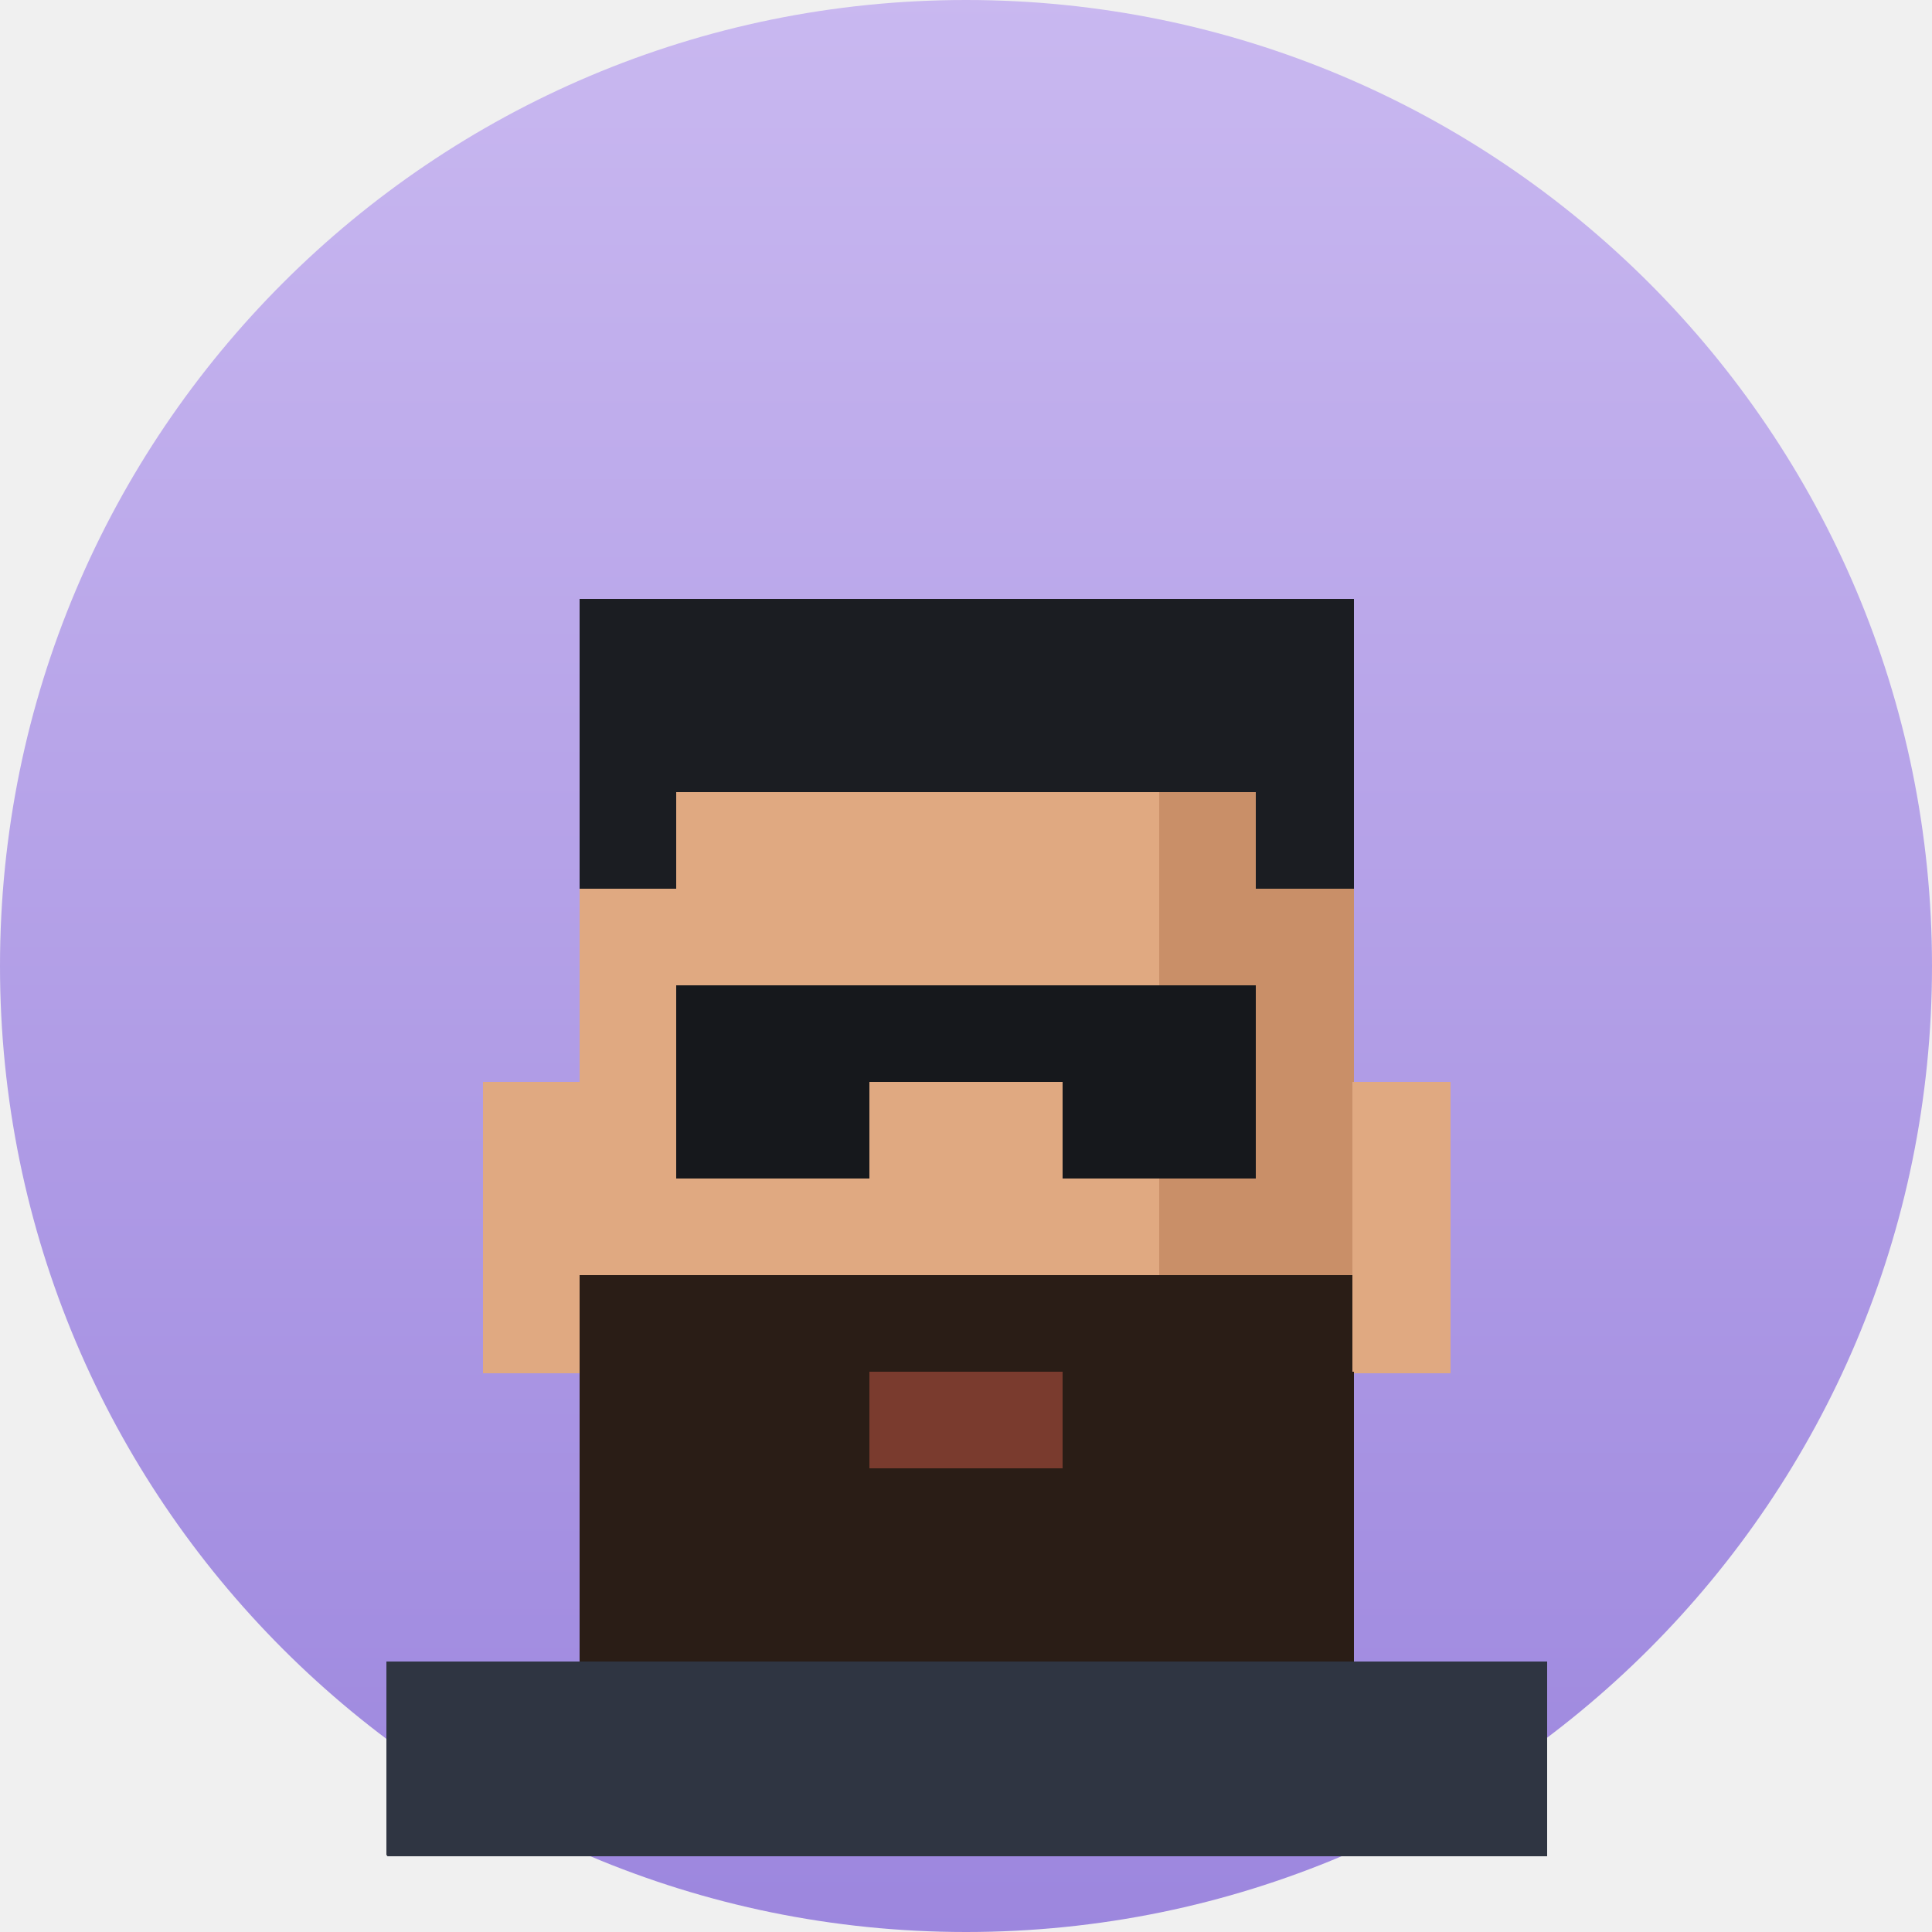
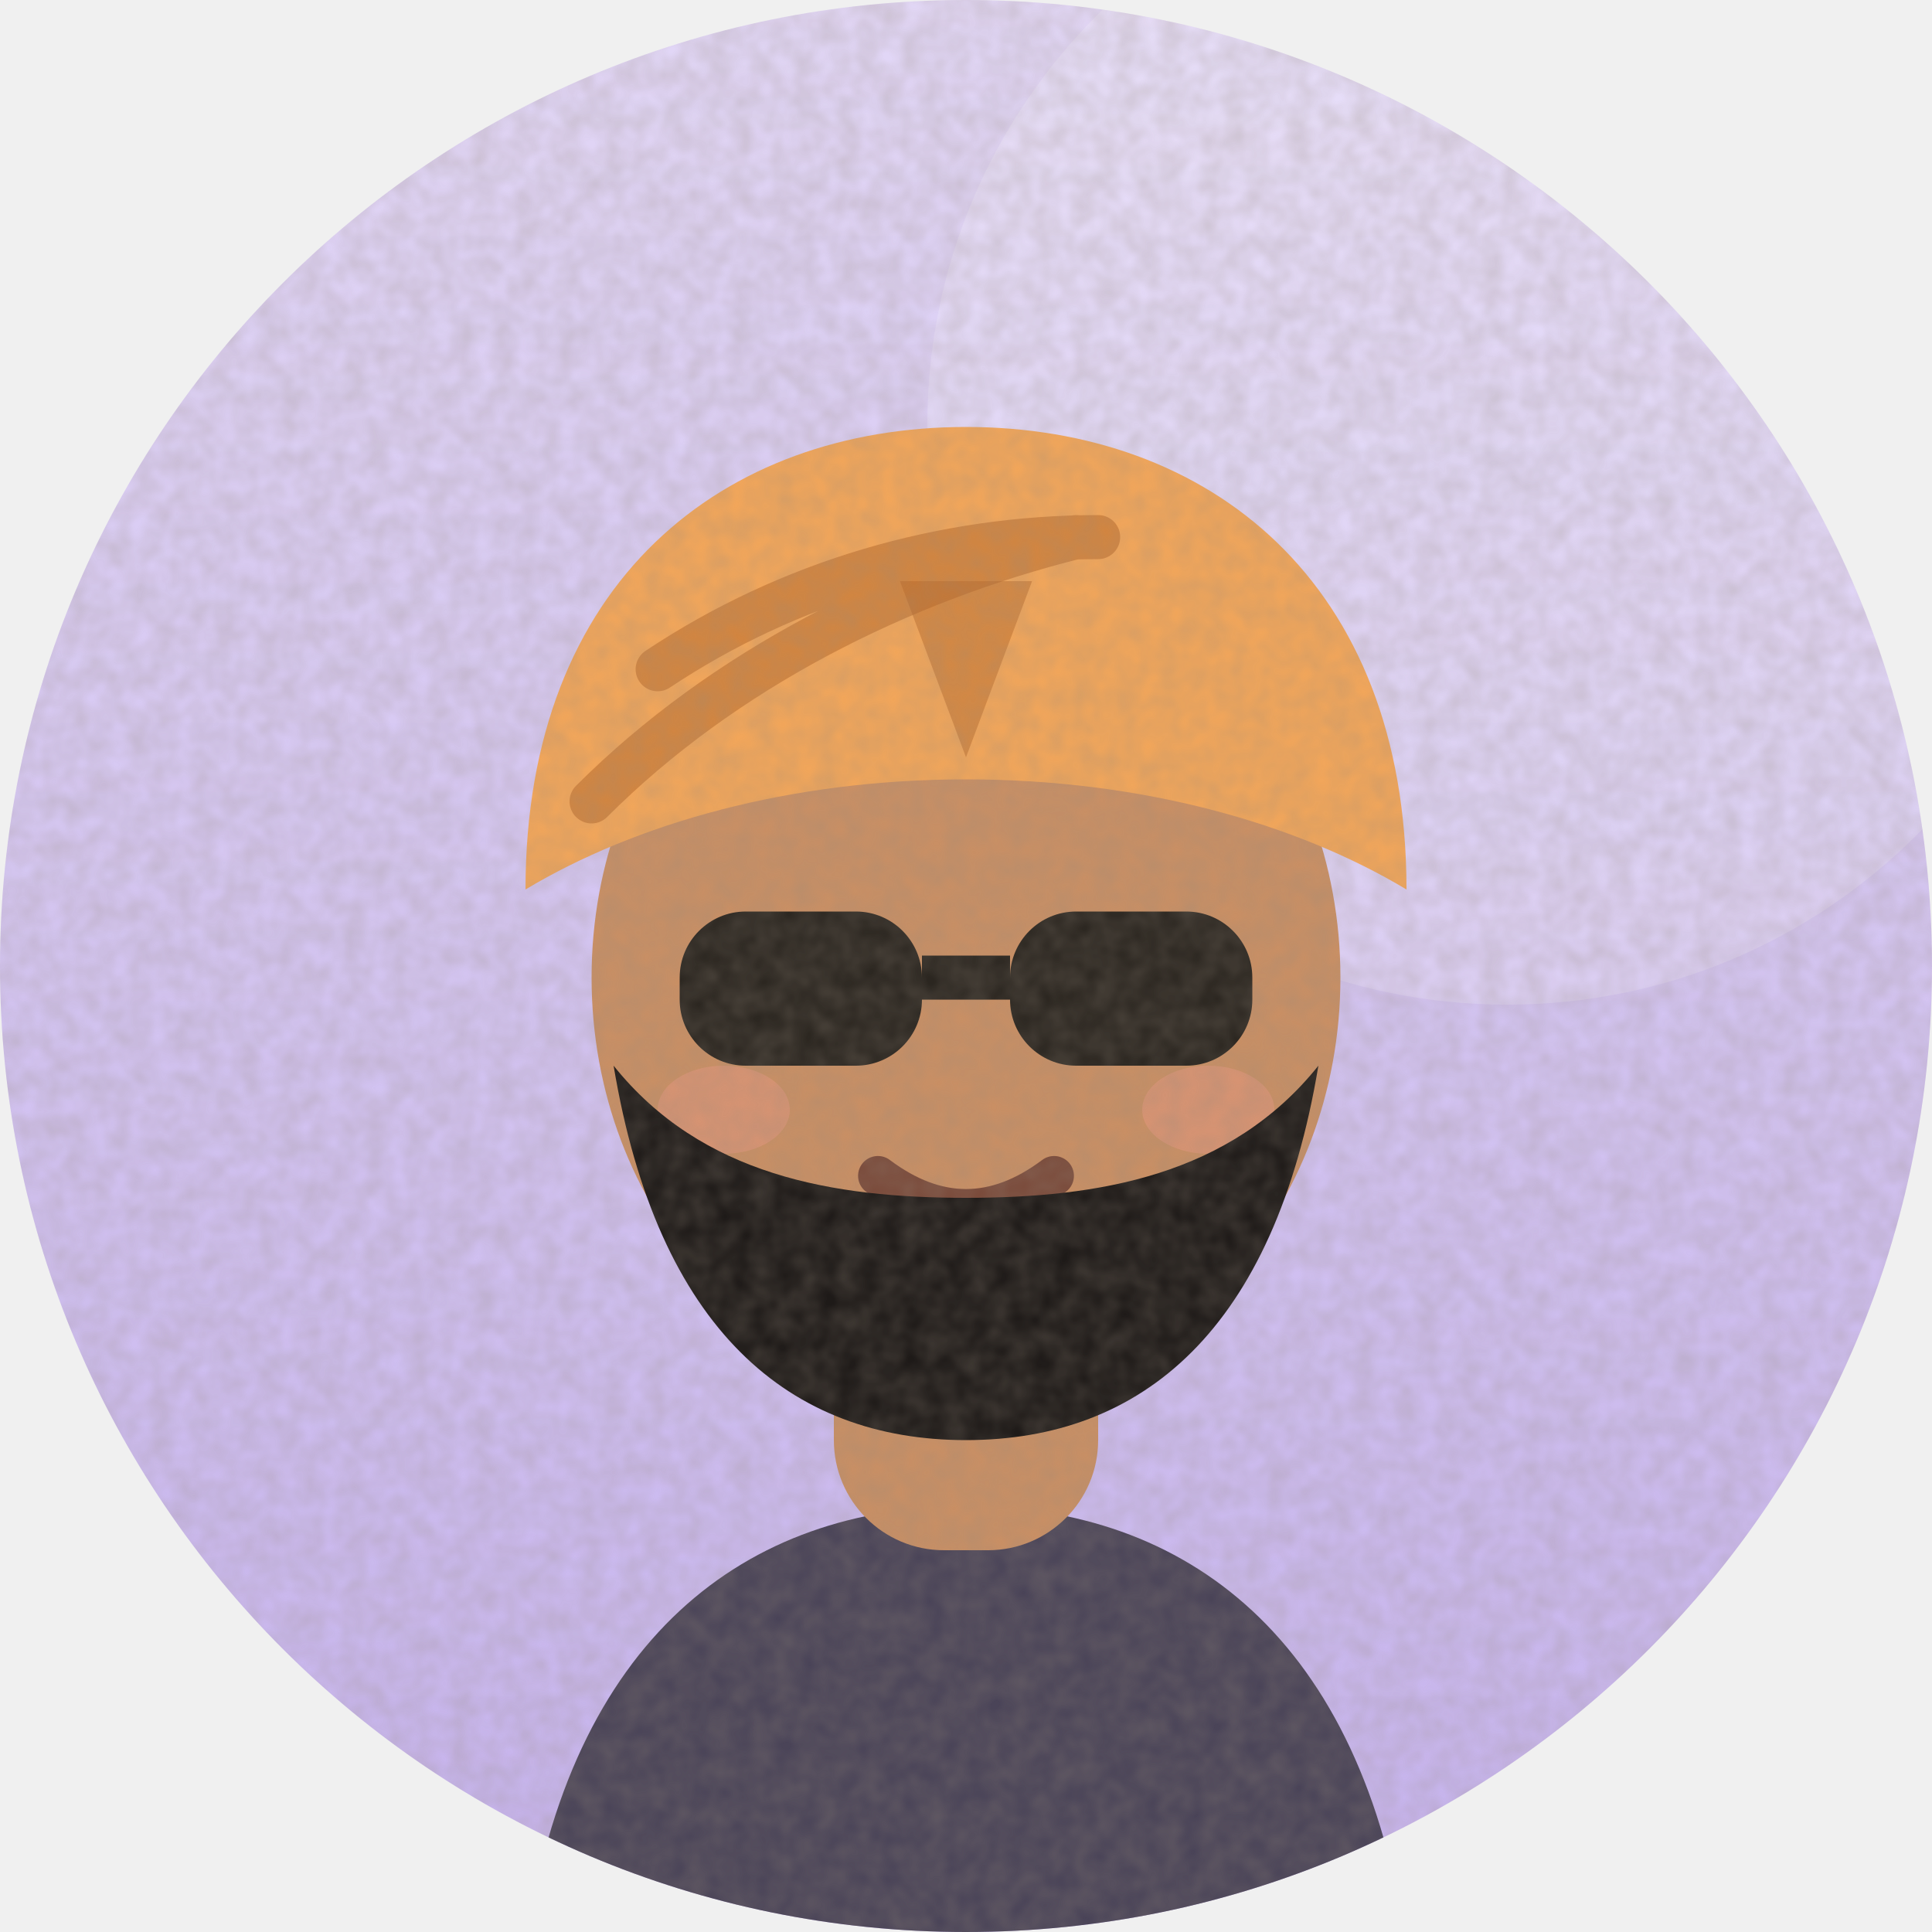
- <svg xmlns="http://www.w3.org/2000/svg" viewBox="0 0 20 20" shape-rendering="crispEdges">
+ <svg xmlns="http://www.w3.org/2000/svg" viewBox="0 0 100 100">
  <defs>
-     <linearGradient id="bg" x1="0" y1="0" x2="0" y2="1">
-       <stop offset="0" stop-color="#C9B8F0" />
-       <stop offset="1" stop-color="#9C86DE" />
+     <linearGradient id="b3" x1="0" y1="0" x2="0" y2="1">
+       <stop offset="0" stop-color="#E2D7F6" />
+       <stop offset="1" stop-color="#C6B3EE" />
    </linearGradient>
+     <clipPath id="c3">
+       <circle cx="50" cy="50" r="50" />
+     </clipPath>
+     <filter id="g4" x="0" y="0" width="100%" height="100%">
+       <feTurbulence type="fractalNoise" baseFrequency=".9" numOctaves="2" seed="4" />
+       <feColorMatrix values="0 0 0 0 .3  0 0 0 0 .25  0 0 0 0 .2  0 0 0 .35 -.05" />
+       <feComposite in2="SourceGraphic" operator="in" />
+     </filter>
  </defs>
-   <circle cx="10" cy="10" r="10" fill="url(#bg)" shape-rendering="geometricPrecision" />
-   <defs>
-     <clipPath id="c">
-       <circle cx="10" cy="10" r="10" />
-     </clipPath>
-   </defs>
-   <g clip-path="url(#c)" transform="translate(2 3.2)">
-     <rect x="4" y="3" width="1.02" height="1.02" fill="#1B1D22" />
-     <rect x="5" y="3" width="1.02" height="1.02" fill="#1B1D22" />
-     <rect x="6" y="3" width="1.02" height="1.02" fill="#1B1D22" />
-     <rect x="7" y="3" width="1.02" height="1.02" fill="#1B1D22" />
-     <rect x="8" y="3" width="1.02" height="1.02" fill="#1B1D22" />
-     <rect x="9" y="3" width="1.02" height="1.02" fill="#1B1D22" />
-     <rect x="10" y="3" width="1.02" height="1.02" fill="#1B1D22" />
-     <rect x="11" y="3" width="1.02" height="1.02" fill="#1B1D22" />
-     <rect x="4" y="4" width="1.02" height="1.02" fill="#1B1D22" />
-     <rect x="5" y="4" width="1.02" height="1.02" fill="#1B1D22" />
-     <rect x="6" y="4" width="1.02" height="1.02" fill="#1B1D22" />
-     <rect x="7" y="4" width="1.02" height="1.02" fill="#1B1D22" />
-     <rect x="8" y="4" width="1.02" height="1.02" fill="#1B1D22" />
-     <rect x="9" y="4" width="1.02" height="1.02" fill="#1B1D22" />
-     <rect x="10" y="4" width="1.02" height="1.02" fill="#1B1D22" />
-     <rect x="11" y="4" width="1.02" height="1.02" fill="#1B1D22" />
-     <rect x="4" y="5" width="1.02" height="1.02" fill="#1B1D22" />
-     <rect x="5" y="5" width="1.02" height="1.02" fill="#E0A981" />
-     <rect x="6" y="5" width="1.02" height="1.02" fill="#E0A981" />
-     <rect x="7" y="5" width="1.02" height="1.02" fill="#E0A981" />
-     <rect x="8" y="5" width="1.02" height="1.02" fill="#E0A981" />
-     <rect x="9" y="5" width="1.02" height="1.02" fill="#E0A981" />
-     <rect x="10" y="5" width="1.02" height="1.02" fill="#C98F68" />
-     <rect x="11" y="5" width="1.02" height="1.02" fill="#1B1D22" />
-     <rect x="4" y="6" width="1.02" height="1.02" fill="#E0A981" />
-     <rect x="5" y="6" width="1.02" height="1.02" fill="#E0A981" />
-     <rect x="6" y="6" width="1.02" height="1.02" fill="#E0A981" />
-     <rect x="7" y="6" width="1.02" height="1.02" fill="#E0A981" />
-     <rect x="8" y="6" width="1.02" height="1.02" fill="#E0A981" />
-     <rect x="9" y="6" width="1.02" height="1.02" fill="#E0A981" />
-     <rect x="10" y="6" width="1.02" height="1.02" fill="#C98F68" />
-     <rect x="11" y="6" width="1.02" height="1.02" fill="#C98F68" />
-     <rect x="4" y="7" width="1.02" height="1.02" fill="#E0A981" />
-     <rect x="5" y="7" width="1.02" height="1.02" fill="#16181C" />
-     <rect x="6" y="7" width="1.02" height="1.02" fill="#16181C" />
-     <rect x="7" y="7" width="1.02" height="1.02" fill="#16181C" />
-     <rect x="8" y="7" width="1.02" height="1.02" fill="#16181C" />
-     <rect x="9" y="7" width="1.02" height="1.02" fill="#16181C" />
-     <rect x="10" y="7" width="1.02" height="1.02" fill="#16181C" />
-     <rect x="11" y="7" width="1.02" height="1.02" fill="#C98F68" />
-     <rect x="3" y="8" width="1.02" height="1.02" fill="#E0A981" />
-     <rect x="4" y="8" width="1.02" height="1.02" fill="#E0A981" />
-     <rect x="5" y="8" width="1.02" height="1.02" fill="#16181C" />
-     <rect x="6" y="8" width="1.02" height="1.02" fill="#16181C" />
-     <rect x="7" y="8" width="1.02" height="1.02" fill="#E0A981" />
-     <rect x="8" y="8" width="1.02" height="1.02" fill="#E0A981" />
-     <rect x="9" y="8" width="1.02" height="1.02" fill="#16181C" />
-     <rect x="10" y="8" width="1.02" height="1.02" fill="#16181C" />
-     <rect x="11" y="8" width="1.02" height="1.02" fill="#C98F68" />
-     <rect x="12" y="8" width="1.02" height="1.02" fill="#E0A981" />
-     <rect x="3" y="9" width="1.02" height="1.02" fill="#E0A981" />
-     <rect x="4" y="9" width="1.02" height="1.02" fill="#E0A981" />
-     <rect x="5" y="9" width="1.02" height="1.02" fill="#E0A981" />
-     <rect x="6" y="9" width="1.02" height="1.02" fill="#E0A981" />
-     <rect x="7" y="9" width="1.02" height="1.02" fill="#E0A981" />
-     <rect x="8" y="9" width="1.02" height="1.02" fill="#E0A981" />
-     <rect x="9" y="9" width="1.02" height="1.02" fill="#E0A981" />
-     <rect x="10" y="9" width="1.02" height="1.02" fill="#C98F68" />
-     <rect x="11" y="9" width="1.02" height="1.02" fill="#C98F68" />
-     <rect x="12" y="9" width="1.02" height="1.02" fill="#E0A981" />
-     <rect x="3" y="10" width="1.02" height="1.02" fill="#E0A981" />
-     <rect x="4" y="10" width="1.02" height="1.02" fill="#2A1D16" />
-     <rect x="5" y="10" width="1.02" height="1.02" fill="#2A1D16" />
-     <rect x="6" y="10" width="1.02" height="1.02" fill="#2A1D16" />
-     <rect x="7" y="10" width="1.02" height="1.02" fill="#2A1D16" />
-     <rect x="8" y="10" width="1.02" height="1.02" fill="#2A1D16" />
-     <rect x="9" y="10" width="1.02" height="1.02" fill="#2A1D16" />
-     <rect x="10" y="10" width="1.02" height="1.02" fill="#2A1D16" />
-     <rect x="11" y="10" width="1.02" height="1.02" fill="#2A1D16" />
-     <rect x="12" y="10" width="1.02" height="1.02" fill="#E0A981" />
-     <rect x="4" y="11" width="1.02" height="1.02" fill="#2A1D16" />
-     <rect x="5" y="11" width="1.02" height="1.02" fill="#2A1D16" />
-     <rect x="6" y="11" width="1.02" height="1.02" fill="#2A1D16" />
-     <rect x="7" y="11" width="1.02" height="1.02" fill="#7A3B2E" />
-     <rect x="8" y="11" width="1.02" height="1.02" fill="#7A3B2E" />
-     <rect x="9" y="11" width="1.02" height="1.02" fill="#2A1D16" />
-     <rect x="10" y="11" width="1.02" height="1.02" fill="#2A1D16" />
-     <rect x="11" y="11" width="1.02" height="1.02" fill="#2A1D16" />
-     <rect x="4" y="12" width="1.02" height="1.02" fill="#2A1D16" />
-     <rect x="5" y="12" width="1.02" height="1.02" fill="#2A1D16" />
-     <rect x="6" y="12" width="1.02" height="1.02" fill="#2A1D16" />
-     <rect x="7" y="12" width="1.02" height="1.02" fill="#2A1D16" />
-     <rect x="8" y="12" width="1.02" height="1.02" fill="#2A1D16" />
-     <rect x="9" y="12" width="1.02" height="1.02" fill="#2A1D16" />
-     <rect x="10" y="12" width="1.02" height="1.02" fill="#2A1D16" />
-     <rect x="11" y="12" width="1.02" height="1.02" fill="#2A1D16" />
-     <rect x="4" y="13" width="1.02" height="1.02" fill="#2A1D16" />
-     <rect x="5" y="13" width="1.02" height="1.02" fill="#2A1D16" />
-     <rect x="6" y="13" width="1.02" height="1.02" fill="#2A1D16" />
-     <rect x="7" y="13" width="1.02" height="1.02" fill="#2A1D16" />
-     <rect x="8" y="13" width="1.02" height="1.02" fill="#2A1D16" />
-     <rect x="9" y="13" width="1.02" height="1.02" fill="#2A1D16" />
-     <rect x="10" y="13" width="1.02" height="1.02" fill="#2A1D16" />
-     <rect x="11" y="13" width="1.02" height="1.02" fill="#2A1D16" />
-     <rect x="2" y="14" width="1.02" height="1.02" fill="#2F3542" />
-     <rect x="3" y="14" width="1.02" height="1.02" fill="#2F3542" />
-     <rect x="4" y="14" width="1.02" height="1.02" fill="#2F3542" />
-     <rect x="5" y="14" width="1.02" height="1.02" fill="#2F3542" />
-     <rect x="6" y="14" width="1.02" height="1.02" fill="#2F3542" />
-     <rect x="7" y="14" width="1.02" height="1.02" fill="#2F3542" />
-     <rect x="8" y="14" width="1.02" height="1.02" fill="#2F3542" />
-     <rect x="9" y="14" width="1.02" height="1.02" fill="#2F3542" />
-     <rect x="10" y="14" width="1.02" height="1.02" fill="#2F3542" />
-     <rect x="11" y="14" width="1.02" height="1.02" fill="#2F3542" />
-     <rect x="12" y="14" width="1.02" height="1.02" fill="#2F3542" />
-     <rect x="13" y="14" width="1.02" height="1.02" fill="#2F3542" />
-     <rect x="2" y="15" width="1.02" height="1.02" fill="#2F3542" />
-     <rect x="3" y="15" width="1.02" height="1.02" fill="#2F3542" />
-     <rect x="4" y="15" width="1.02" height="1.02" fill="#2F3542" />
-     <rect x="5" y="15" width="1.02" height="1.02" fill="#2F3542" />
-     <rect x="6" y="15" width="1.02" height="1.02" fill="#2F3542" />
-     <rect x="7" y="15" width="1.02" height="1.02" fill="#2F3542" />
-     <rect x="8" y="15" width="1.02" height="1.02" fill="#2F3542" />
-     <rect x="9" y="15" width="1.02" height="1.02" fill="#2F3542" />
-     <rect x="10" y="15" width="1.02" height="1.02" fill="#2F3542" />
-     <rect x="11" y="15" width="1.02" height="1.02" fill="#2F3542" />
-     <rect x="12" y="15" width="1.02" height="1.02" fill="#2F3542" />
-     <rect x="13" y="15" width="1.02" height="1.02" fill="#2F3542" />
+   <g clip-path="url(#c3)">
+     <rect width="100" height="100" fill="url(#b3)" />
+     <circle cx="78" cy="22" r="30" fill="#fff" opacity=".18" />
+     <g transform="translate(50 62) scale(1.14) translate(-50 -58)">
+       <path d="M30 92c2-14 10-20 20-20s18 6 20 20" fill="#4A4458" />
+       <rect x="44" y="60" width="12" height="14" rx="5" fill="#C98F64" />
+       <ellipse cx="50" cy="48" rx="17" ry="19" fill="#C98F64" />
+       <circle cx="43.5" cy="49" r="1.9" fill="#2B2620" />
+       <circle cx="56.5" cy="49" r="1.9" fill="#2B2620" />
+       <path d="M46 57q4 3 8 0" stroke="#7A4A3A" stroke-width="1.8" fill="none" stroke-linecap="round" />
+       <ellipse cx="39" cy="54" rx="3" ry="2" fill="#F29C8C" opacity=".35" />
+       <ellipse cx="61" cy="54" rx="3" ry="2" fill="#F29C8C" opacity=".35" />
+       <path d="M34 52c2 12 8 17 16 17s14-5 16-17c-4 5-10 6-16 6s-12-1-16-6z" fill="#1E1A18" />
+       <rect x="37" y="45" width="11" height="7" rx="3" fill="#2B2620" />
+       <rect x="52" y="45" width="11" height="7" rx="3" fill="#2B2620" />
+       <path d="M48 48h4" stroke="#2B2620" stroke-width="2" />
+       <path d="M30 44c0-14 9-21 20-21s20 7 20 21c-5-3-12-5-20-5s-15 2-20 5z" fill="#F2A65A" />
+       <path d="M33 40c6-6 14-10 22-12M36 34c6-4 13-6 20-6" stroke="#B8692A" stroke-width="2" fill="none" opacity=".55" stroke-linecap="round" />
+       <path d="M47 30l3 8 3-8" fill="#B8692A" opacity=".5" />
+     </g>
+     <rect width="100" height="100" fill="#fff" filter="url(#g4)" />
  </g>
</svg>
